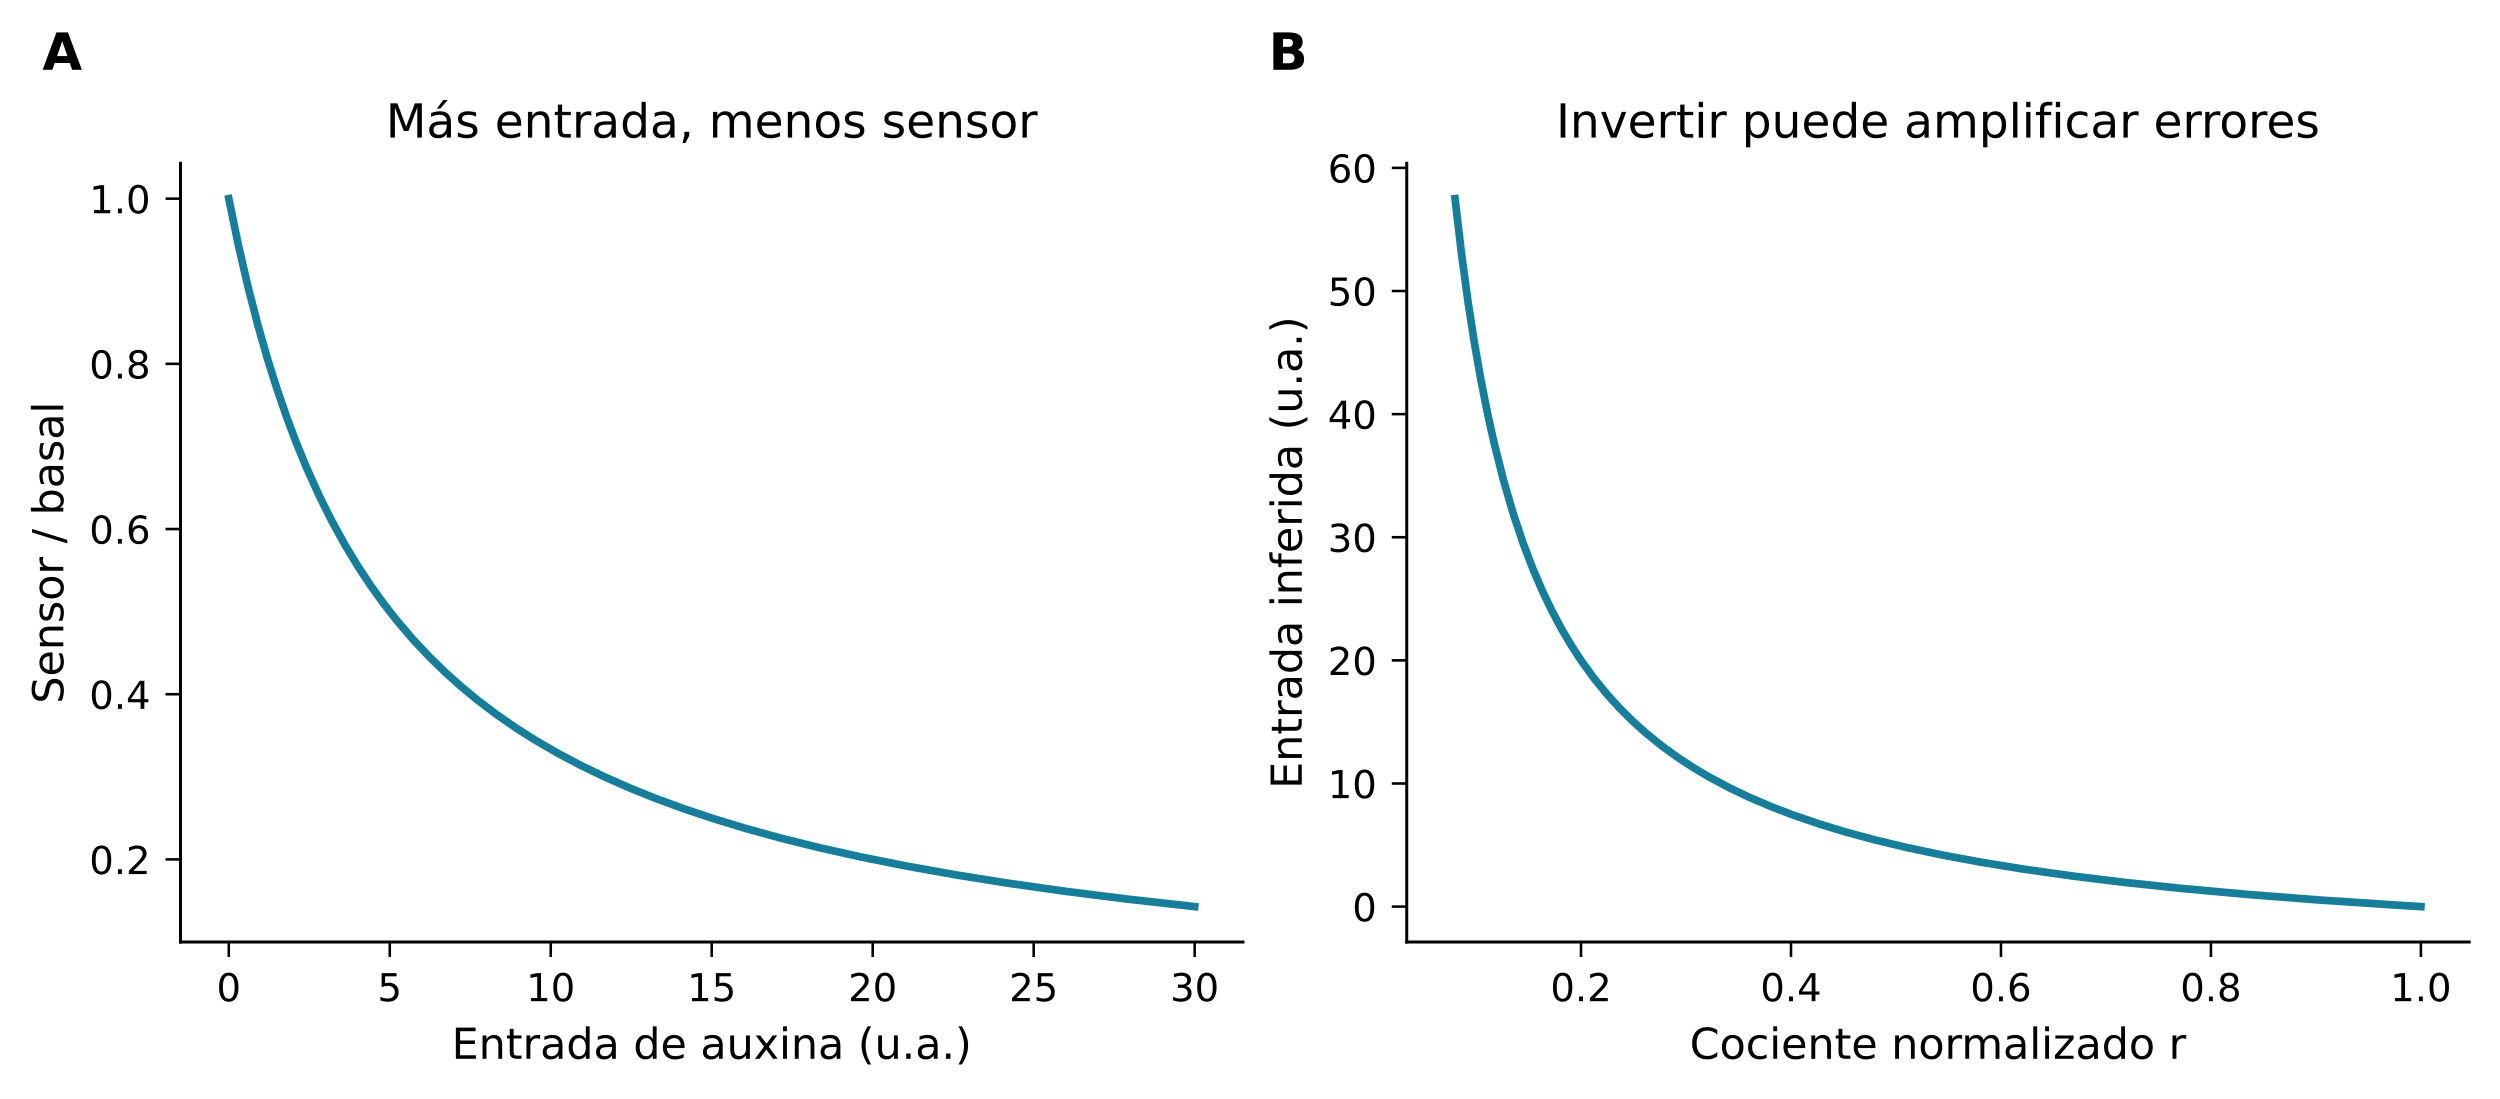
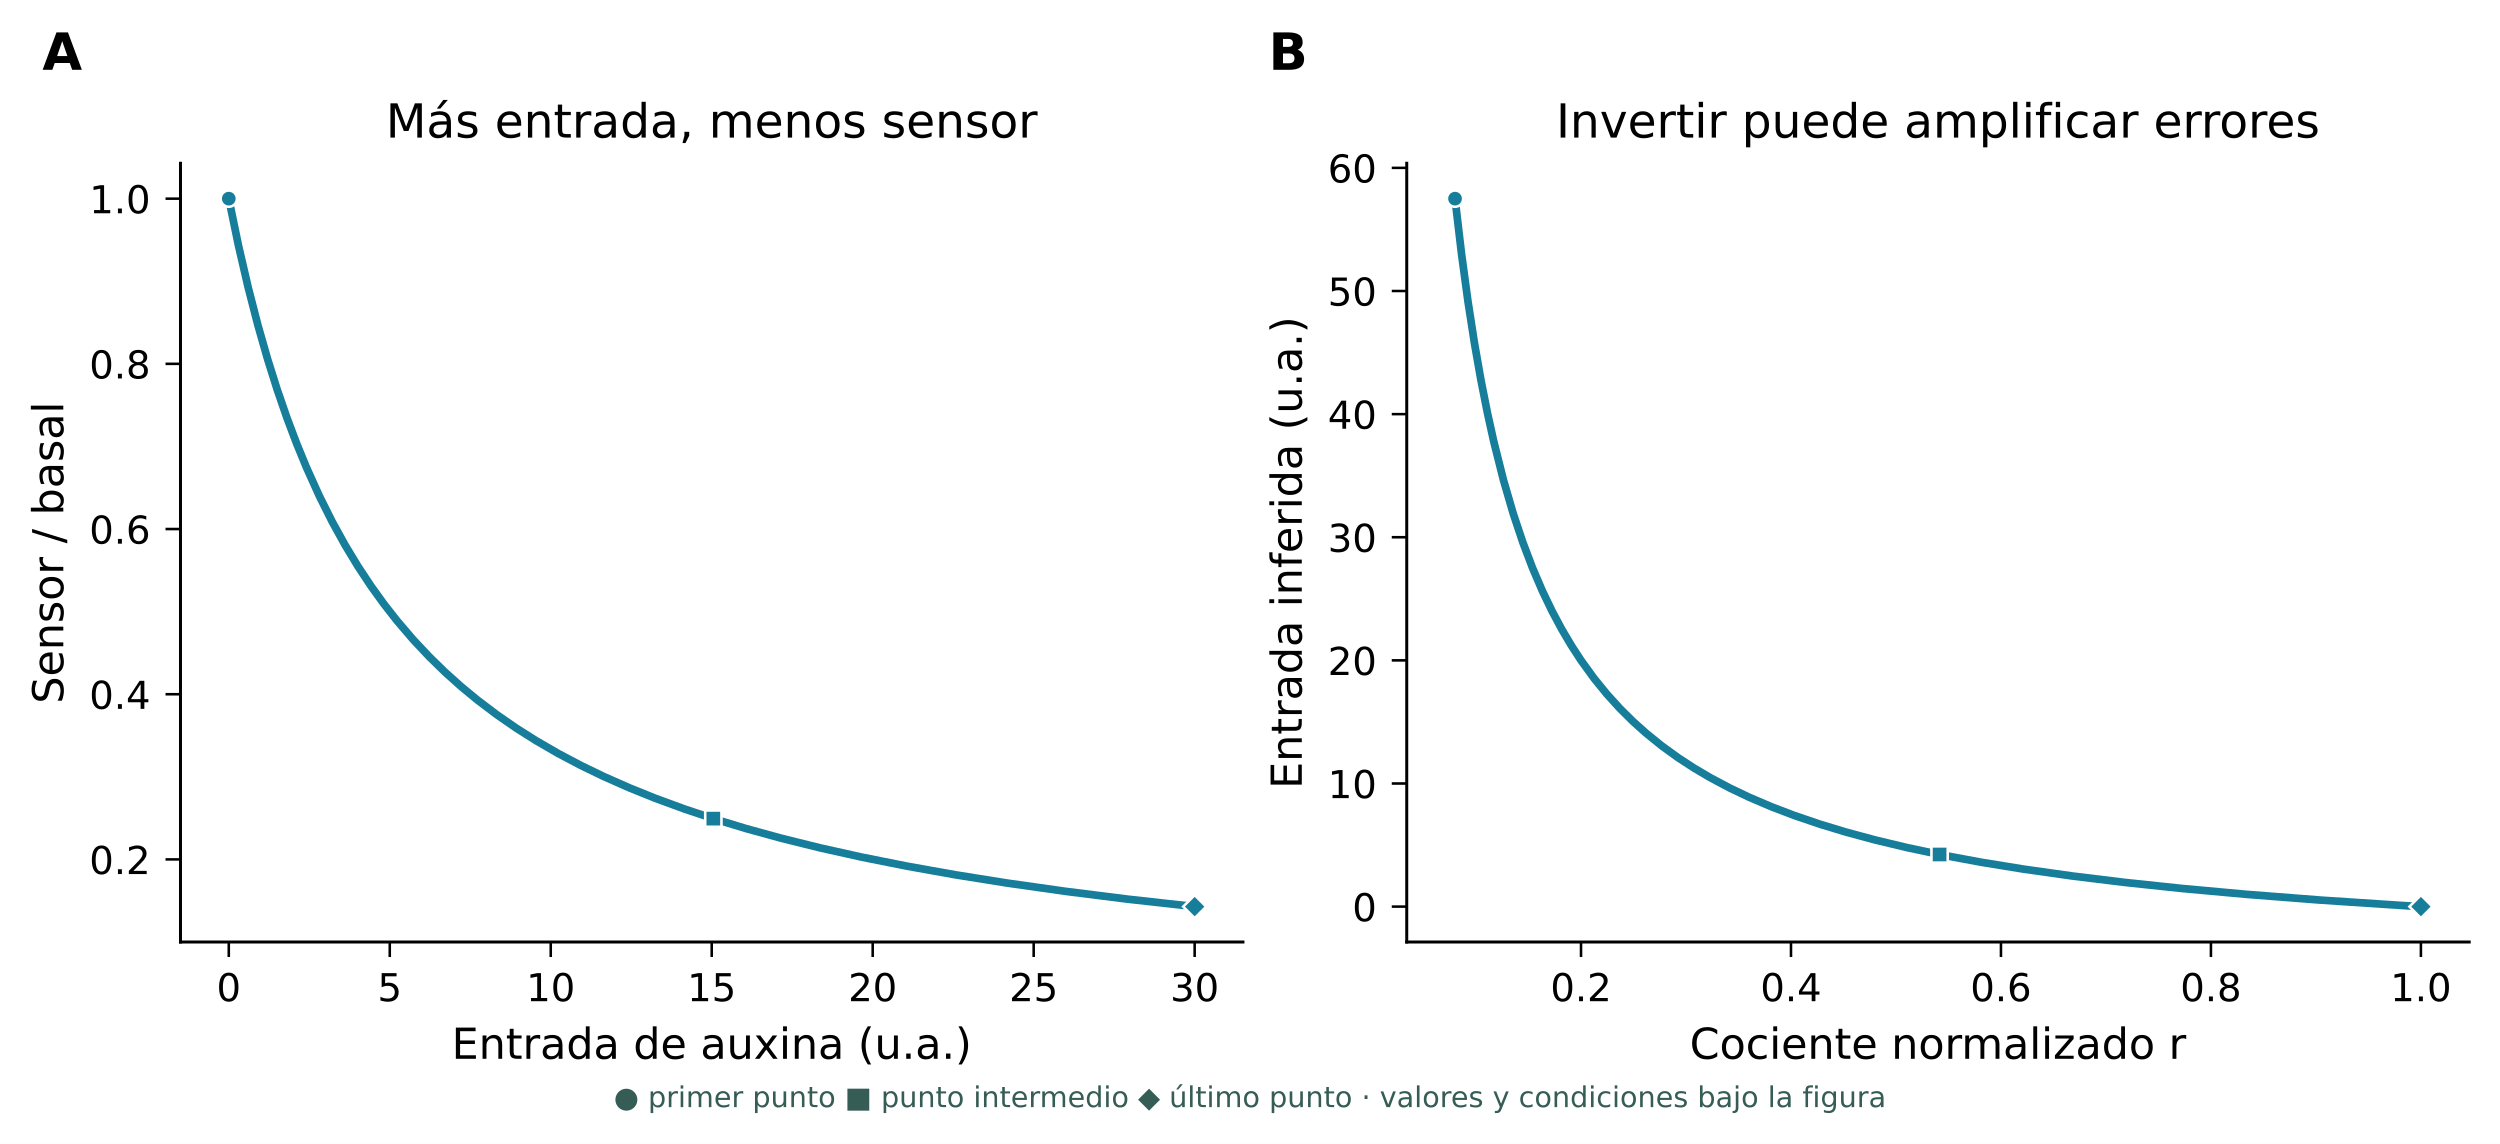
- <svg xmlns="http://www.w3.org/2000/svg" xmlns:xlink="http://www.w3.org/1999/xlink" width="584.4pt" height="256.793pt" viewBox="0 0 584.4 256.793" version="1.1">
+ <svg xmlns="http://www.w3.org/2000/svg" xmlns:xlink="http://www.w3.org/1999/xlink" width="584.4pt" height="267.396pt" viewBox="0 0 584.4 267.396" version="1.1">
  <defs>
    <style type="text/css">*{stroke-linejoin: round; stroke-linecap: butt}</style>
  </defs>
  <g id="figure_1">
    <g id="patch_1">
-       <path d="M 0 256.793  L 584.4 256.793  L 584.4 0  L 0 0  z " style="fill: #ffffff" />
+       <path d="M 0 267.396 L 584.4 267.396 L 584.4 0 L 0 0 z " style="fill: #ffffff" />
    </g>
    <g id="axes_1">
      <g id="patch_2">
-         <path d="M 42.191 220.204  L 290.552 220.204  L 290.552 38.163  L 42.191 38.163  z " style="fill: #ffffff" />
+         <path d="M 42.191 220.204 L 290.552 220.204 L 290.552 38.163 L 42.191 38.163 z " style="fill: #ffffff" />
      </g>
      <g id="matplotlib.axis_1">
        <g id="xtick_1">
          <g id="line2d_1">
            <defs>
-               <path id="m3ffccf273d" d="M 0 0  L 0 3.5  " style="stroke: #000000; stroke-width: 0.6" />
+               <path id="m6372359a2f" d="M 0 0 L 0 3.5 " style="stroke: #000000; stroke-width: 0.6" />
            </defs>
            <g>
-               <use xlink:href="#m3ffccf273d" x="53.48" y="220.204" style="stroke: #000000; stroke-width: 0.6" />
+               <use xlink:href="#m6372359a2f" x="53.48" y="220.204" style="stroke: #000000; stroke-width: 0.6" />
            </g>
          </g>
          <g id="text_1">
            <text style="font-size: 9px; font-family: 'DejaVu Sans'; text-anchor: middle" x="53.48" y="234.043" transform="rotate(-0 53.48007 234.0428)">0</text>
          </g>
        </g>
        <g id="xtick_2">
          <g id="line2d_2">
            <g>
-               <use xlink:href="#m3ffccf273d" x="91.11" y="220.204" style="stroke: #000000; stroke-width: 0.6" />
+               <use xlink:href="#m6372359a2f" x="91.11" y="220.204" style="stroke: #000000; stroke-width: 0.6" />
            </g>
          </g>
          <g id="text_2">
            <text style="font-size: 9px; font-family: 'DejaVu Sans'; text-anchor: middle" x="91.11" y="234.043" transform="rotate(-0 91.1105 234.0428)">5</text>
          </g>
        </g>
        <g id="xtick_3">
          <g id="line2d_3">
            <g>
-               <use xlink:href="#m3ffccf273d" x="128.741" y="220.204" style="stroke: #000000; stroke-width: 0.6" />
+               <use xlink:href="#m6372359a2f" x="128.741" y="220.204" style="stroke: #000000; stroke-width: 0.6" />
            </g>
          </g>
          <g id="text_3">
            <text style="font-size: 9px; font-family: 'DejaVu Sans'; text-anchor: middle" x="128.741" y="234.043" transform="rotate(-0 128.7409 234.0428)">10</text>
          </g>
        </g>
        <g id="xtick_4">
          <g id="line2d_4">
            <g>
-               <use xlink:href="#m3ffccf273d" x="166.371" y="220.204" style="stroke: #000000; stroke-width: 0.6" />
+               <use xlink:href="#m6372359a2f" x="166.371" y="220.204" style="stroke: #000000; stroke-width: 0.6" />
            </g>
          </g>
          <g id="text_4">
            <text style="font-size: 9px; font-family: 'DejaVu Sans'; text-anchor: middle" x="166.371" y="234.043" transform="rotate(-0 166.3714 234.0428)">15</text>
          </g>
        </g>
        <g id="xtick_5">
          <g id="line2d_5">
            <g>
-               <use xlink:href="#m3ffccf273d" x="204.002" y="220.204" style="stroke: #000000; stroke-width: 0.6" />
+               <use xlink:href="#m6372359a2f" x="204.002" y="220.204" style="stroke: #000000; stroke-width: 0.6" />
            </g>
          </g>
          <g id="text_5">
            <text style="font-size: 9px; font-family: 'DejaVu Sans'; text-anchor: middle" x="204.002" y="234.043" transform="rotate(-0 204.0018 234.0428)">20</text>
          </g>
        </g>
        <g id="xtick_6">
          <g id="line2d_6">
            <g>
-               <use xlink:href="#m3ffccf273d" x="241.632" y="220.204" style="stroke: #000000; stroke-width: 0.6" />
+               <use xlink:href="#m6372359a2f" x="241.632" y="220.204" style="stroke: #000000; stroke-width: 0.6" />
            </g>
          </g>
          <g id="text_6">
            <text style="font-size: 9px; font-family: 'DejaVu Sans'; text-anchor: middle" x="241.632" y="234.043" transform="rotate(-0 241.6322 234.0428)">25</text>
          </g>
        </g>
        <g id="xtick_7">
          <g id="line2d_7">
            <g>
-               <use xlink:href="#m3ffccf273d" x="279.263" y="220.204" style="stroke: #000000; stroke-width: 0.6" />
+               <use xlink:href="#m6372359a2f" x="279.263" y="220.204" style="stroke: #000000; stroke-width: 0.6" />
            </g>
          </g>
          <g id="text_7">
            <text style="font-size: 9px; font-family: 'DejaVu Sans'; text-anchor: middle" x="279.263" y="234.043" transform="rotate(-0 279.2627 234.0428)">30</text>
          </g>
        </g>
        <g id="text_8">
          <text style="font-size: 10px; font-family: 'DejaVu Sans'; text-anchor: middle" x="166.371" y="247.513" transform="rotate(-0 166.3714 247.5129)">Entrada de auxina (u.a.)</text>
        </g>
      </g>
      <g id="matplotlib.axis_2">
        <g id="ytick_1">
          <g id="line2d_8">
            <defs>
-               <path id="mc59667974a" d="M 0 0  L -3.5 0  " style="stroke: #000000; stroke-width: 0.6" />
+               <path id="mc6fd278f53" d="M 0 0 L -3.5 0 " style="stroke: #000000; stroke-width: 0.6" />
            </defs>
            <g>
-               <use xlink:href="#mc59667974a" x="42.191" y="200.897" style="stroke: #000000; stroke-width: 0.6" />
+               <use xlink:href="#mc6fd278f53" x="42.191" y="200.897" style="stroke: #000000; stroke-width: 0.6" />
            </g>
          </g>
          <g id="text_9">
            <text style="font-size: 9px; font-family: 'DejaVu Sans'; text-anchor: end" x="35.191" y="204.316" transform="rotate(-0 35.19094 204.3161)">0.2</text>
          </g>
        </g>
        <g id="ytick_2">
          <g id="line2d_9">
            <g>
-               <use xlink:href="#mc59667974a" x="42.191" y="162.282" style="stroke: #000000; stroke-width: 0.6" />
+               <use xlink:href="#mc6fd278f53" x="42.191" y="162.282" style="stroke: #000000; stroke-width: 0.6" />
            </g>
          </g>
          <g id="text_10">
            <text style="font-size: 9px; font-family: 'DejaVu Sans'; text-anchor: end" x="35.191" y="165.701" transform="rotate(-0 35.19094 165.7013)">0.4</text>
          </g>
        </g>
        <g id="ytick_3">
          <g id="line2d_10">
            <g>
-               <use xlink:href="#mc59667974a" x="42.191" y="123.667" style="stroke: #000000; stroke-width: 0.6" />
+               <use xlink:href="#mc6fd278f53" x="42.191" y="123.667" style="stroke: #000000; stroke-width: 0.6" />
            </g>
          </g>
          <g id="text_11">
            <text style="font-size: 9px; font-family: 'DejaVu Sans'; text-anchor: end" x="35.191" y="127.087" transform="rotate(-0 35.19094 127.0865)">0.6</text>
          </g>
        </g>
        <g id="ytick_4">
          <g id="line2d_11">
            <g>
-               <use xlink:href="#mc59667974a" x="42.191" y="85.052" style="stroke: #000000; stroke-width: 0.6" />
+               <use xlink:href="#mc6fd278f53" x="42.191" y="85.052" style="stroke: #000000; stroke-width: 0.6" />
            </g>
          </g>
          <g id="text_12">
            <text style="font-size: 9px; font-family: 'DejaVu Sans'; text-anchor: end" x="35.191" y="88.472" transform="rotate(-0 35.19094 88.47173)">0.8</text>
          </g>
        </g>
        <g id="ytick_5">
          <g id="line2d_12">
            <g>
-               <use xlink:href="#mc59667974a" x="42.191" y="46.438" style="stroke: #000000; stroke-width: 0.6" />
+               <use xlink:href="#mc6fd278f53" x="42.191" y="46.438" style="stroke: #000000; stroke-width: 0.6" />
            </g>
          </g>
          <g id="text_13">
            <text style="font-size: 9px; font-family: 'DejaVu Sans'; text-anchor: end" x="35.191" y="49.857" transform="rotate(-0 35.19094 49.85695)">1.0</text>
          </g>
        </g>
        <g id="text_14">
          <text style="font-size: 10px; font-family: 'DejaVu Sans'; text-anchor: middle" x="14.798" y="129.184" transform="rotate(-90 14.79844 129.1836)">Sensor / basal</text>
        </g>
      </g>
      <g id="line2d_13">
-         <path d="M 53.48 46.438  L 55.745 57.401  L 58.011 67.186  L 60.276 75.973  L 62.542 83.908  L 64.807 91.108  L 67.072 97.671  L 69.338 103.678  L 71.603 109.198  L 74.624 115.895  L 77.644 121.937  L 80.665 127.416  L 83.685 132.407  L 86.706 136.973  L 89.726 141.166  L 92.747 145.029  L 96.522 149.451  L 100.298 153.477  L 104.073 157.159  L 107.849 160.539  L 111.625 163.652  L 116.156 167.079  L 120.686 170.209  L 125.217 173.08  L 130.503 176.143  L 135.789 178.935  L 141.075 181.492  L 147.116 184.162  L 153.157 186.598  L 159.953 189.093  L 166.749 191.364  L 174.3 193.658  L 182.607 195.942  L 191.668 198.188  L 201.485 200.373  L 212.056 202.482  L 223.383 204.503  L 235.465 206.429  L 249.058 208.357  L 263.405 210.163  L 279.263 211.93  L 279.263 211.93  " clip-path="url(#pe7e0b289c9)" style="fill: none; stroke: #167d9a; stroke-width: 1.8; stroke-linecap: square" />
+         <path d="M 53.48 46.438 L 55.745 57.401 L 58.011 67.186 L 60.276 75.973 L 62.542 83.908 L 64.807 91.108 L 67.072 97.671 L 69.338 103.678 L 71.603 109.198 L 74.624 115.895 L 77.644 121.937 L 80.665 127.416 L 83.685 132.407 L 86.706 136.973 L 89.726 141.166 L 92.747 145.029 L 96.522 149.451 L 100.298 153.477 L 104.073 157.159 L 107.849 160.539 L 111.625 163.652 L 116.156 167.079 L 120.686 170.209 L 125.217 173.08 L 130.503 176.143 L 135.789 178.935 L 141.075 181.492 L 147.116 184.162 L 153.157 186.598 L 159.953 189.093 L 166.749 191.364 L 174.3 193.658 L 182.607 195.942 L 191.668 198.188 L 201.485 200.373 L 212.056 202.482 L 223.383 204.503 L 235.465 206.429 L 249.058 208.357 L 263.405 210.163 L 279.263 211.93 L 279.263 211.93 " clip-path="url(#p0fa91ff00c)" style="fill: none; stroke: #167d9a; stroke-width: 1.8; stroke-linecap: square" />
      </g>
      <g id="patch_3">
-         <path d="M 42.191 220.204  L 42.191 38.163  " style="fill: none; stroke: #000000; stroke-width: 0.7; stroke-linejoin: miter; stroke-linecap: square" />
+         <path d="M 42.191 220.204 L 42.191 38.163 " style="fill: none; stroke: #000000; stroke-width: 0.7; stroke-linejoin: miter; stroke-linecap: square" />
      </g>
      <g id="patch_4">
-         <path d="M 42.191 220.204  L 290.552 220.204  " style="fill: none; stroke: #000000; stroke-width: 0.7; stroke-linejoin: miter; stroke-linecap: square" />
+         <path d="M 42.191 220.204 L 290.552 220.204 " style="fill: none; stroke: #000000; stroke-width: 0.7; stroke-linejoin: miter; stroke-linecap: square" />
      </g>
      <g id="text_15">
        <text style="font-weight: 700; font-size: 12px; font-family: 'DejaVu Sans'; text-anchor: start" x="9.904" y="16.318" transform="rotate(-0 9.904027 16.31812)">A</text>
      </g>
      <g id="text_16">
        <text style="font-size: 11px; font-family: 'DejaVu Sans'; text-anchor: middle" x="166.371" y="32.163" transform="rotate(-0 166.3714 32.16306)">Más entrada, menos sensor</text>
+       </g>
+       <g id="line2d_14">
+         <defs>
+           <path id="mf5a165ea27" d="M 0 1.9 C 0.504 1.9 0.987 1.7 1.344 1.344 C 1.7 0.987 1.9 0.504 1.9 0 C 1.9 -0.504 1.7 -0.987 1.344 -1.344 C 0.987 -1.7 0.504 -1.9 0 -1.9 C -0.504 -1.9 -0.987 -1.7 -1.344 -1.344 C -1.7 -0.987 -1.9 -0.504 -1.9 0 C -1.9 0.504 -1.7 0.987 -1.344 1.344 C -0.987 1.7 -0.504 1.9 0 1.9 z " style="stroke: #ffffff; stroke-width: 0.6" />
+         </defs>
+         <g clip-path="url(#p0fa91ff00c)">
+           <use xlink:href="#mf5a165ea27" x="53.48" y="46.438" style="fill: #167d9a; stroke: #ffffff; stroke-width: 0.6" />
+         </g>
+       </g>
+       <g id="line2d_15">
+         <defs>
+           <path id="m7af6b73c2e" d="M -1.9 1.9 L 1.9 1.9 L 1.9 -1.9 L -1.9 -1.9 z " style="stroke: #ffffff; stroke-width: 0.6; stroke-linejoin: miter" />
+         </defs>
+         <g clip-path="url(#p0fa91ff00c)">
+           <use xlink:href="#m7af6b73c2e" x="166.749" y="191.364" style="fill: #167d9a; stroke: #ffffff; stroke-width: 0.6; stroke-linejoin: miter" />
+         </g>
+       </g>
+       <g id="line2d_16">
+         <defs>
+           <path id="m04cf1e8caa" d="M 0 2.687 L 2.687 0 L 0 -2.687 L -2.687 0 z " style="stroke: #ffffff; stroke-width: 0.6; stroke-linejoin: miter" />
+         </defs>
+         <g clip-path="url(#p0fa91ff00c)">
+           <use xlink:href="#m04cf1e8caa" x="279.263" y="211.93" style="fill: #167d9a; stroke: #ffffff; stroke-width: 0.6; stroke-linejoin: miter" />
+         </g>
      </g>
    </g>
    <g id="axes_2">
      <g id="patch_5">
-         <path d="M 328.839 220.204  L 577.2 220.204  L 577.2 38.163  L 328.839 38.163  z " style="fill: #ffffff" />
+         <path d="M 328.839 220.204 L 577.2 220.204 L 577.2 38.163 L 328.839 38.163 z " style="fill: #ffffff" />
      </g>
      <g id="matplotlib.axis_3">
        <g id="xtick_8">
-           <g id="line2d_14">
-             <g>
-               <use xlink:href="#m3ffccf273d" x="369.578" y="220.204" style="stroke: #000000; stroke-width: 0.6" />
+           <g id="line2d_17">
+             <g>
+               <use xlink:href="#m6372359a2f" x="369.578" y="220.204" style="stroke: #000000; stroke-width: 0.6" />
            </g>
          </g>
          <g id="text_17">
            <text style="font-size: 9px; font-family: 'DejaVu Sans'; text-anchor: middle" x="369.578" y="234.043" transform="rotate(-0 369.5777 234.0428)">0.2</text>
          </g>
        </g>
        <g id="xtick_9">
-           <g id="line2d_15">
-             <g>
-               <use xlink:href="#m3ffccf273d" x="418.661" y="220.204" style="stroke: #000000; stroke-width: 0.6" />
+           <g id="line2d_18">
+             <g>
+               <use xlink:href="#m6372359a2f" x="418.661" y="220.204" style="stroke: #000000; stroke-width: 0.6" />
            </g>
          </g>
          <g id="text_18">
            <text style="font-size: 9px; font-family: 'DejaVu Sans'; text-anchor: middle" x="418.661" y="234.043" transform="rotate(-0 418.6609 234.0428)">0.4</text>
          </g>
        </g>
        <g id="xtick_10">
-           <g id="line2d_16">
-             <g>
-               <use xlink:href="#m3ffccf273d" x="467.744" y="220.204" style="stroke: #000000; stroke-width: 0.6" />
+           <g id="line2d_19">
+             <g>
+               <use xlink:href="#m6372359a2f" x="467.744" y="220.204" style="stroke: #000000; stroke-width: 0.6" />
            </g>
          </g>
          <g id="text_19">
            <text style="font-size: 9px; font-family: 'DejaVu Sans'; text-anchor: middle" x="467.744" y="234.043" transform="rotate(-0 467.744 234.0428)">0.6</text>
          </g>
        </g>
        <g id="xtick_11">
-           <g id="line2d_17">
-             <g>
-               <use xlink:href="#m3ffccf273d" x="516.827" y="220.204" style="stroke: #000000; stroke-width: 0.6" />
+           <g id="line2d_20">
+             <g>
+               <use xlink:href="#m6372359a2f" x="516.827" y="220.204" style="stroke: #000000; stroke-width: 0.6" />
            </g>
          </g>
          <g id="text_20">
            <text style="font-size: 9px; font-family: 'DejaVu Sans'; text-anchor: middle" x="516.827" y="234.043" transform="rotate(-0 516.8272 234.0428)">0.8</text>
          </g>
        </g>
        <g id="xtick_12">
-           <g id="line2d_18">
-             <g>
-               <use xlink:href="#m3ffccf273d" x="565.91" y="220.204" style="stroke: #000000; stroke-width: 0.6" />
+           <g id="line2d_21">
+             <g>
+               <use xlink:href="#m6372359a2f" x="565.91" y="220.204" style="stroke: #000000; stroke-width: 0.6" />
            </g>
          </g>
          <g id="text_21">
            <text style="font-size: 9px; font-family: 'DejaVu Sans'; text-anchor: middle" x="565.91" y="234.043" transform="rotate(-0 565.9104 234.0428)">1.0</text>
          </g>
        </g>
        <g id="text_22">
          <text style="font-size: 10px; font-family: 'DejaVu Sans'; text-anchor: middle" x="453.019" y="247.513" transform="rotate(-0 453.0191 247.5129)">Cociente normalizado r</text>
        </g>
      </g>
      <g id="matplotlib.axis_4">
        <g id="ytick_6">
-           <g id="line2d_19">
-             <g>
-               <use xlink:href="#mc59667974a" x="328.839" y="211.93" style="stroke: #000000; stroke-width: 0.6" />
+           <g id="line2d_22">
+             <g>
+               <use xlink:href="#mc6fd278f53" x="328.839" y="211.93" style="stroke: #000000; stroke-width: 0.6" />
            </g>
          </g>
          <g id="text_23">
            <text style="font-size: 9px; font-family: 'DejaVu Sans'; text-anchor: end" x="321.839" y="215.349" transform="rotate(-0 321.8387 215.3489)">0</text>
          </g>
        </g>
        <g id="ytick_7">
-           <g id="line2d_20">
-             <g>
-               <use xlink:href="#mc59667974a" x="328.839" y="183.148" style="stroke: #000000; stroke-width: 0.6" />
+           <g id="line2d_23">
+             <g>
+               <use xlink:href="#mc6fd278f53" x="328.839" y="183.148" style="stroke: #000000; stroke-width: 0.6" />
            </g>
          </g>
          <g id="text_24">
            <text style="font-size: 9px; font-family: 'DejaVu Sans'; text-anchor: end" x="321.839" y="186.568" transform="rotate(-0 321.8387 186.5677)">10</text>
          </g>
        </g>
        <g id="ytick_8">
-           <g id="line2d_21">
-             <g>
-               <use xlink:href="#mc59667974a" x="328.839" y="154.367" style="stroke: #000000; stroke-width: 0.6" />
+           <g id="line2d_24">
+             <g>
+               <use xlink:href="#mc6fd278f53" x="328.839" y="154.367" style="stroke: #000000; stroke-width: 0.6" />
            </g>
          </g>
          <g id="text_25">
            <text style="font-size: 9px; font-family: 'DejaVu Sans'; text-anchor: end" x="321.839" y="157.786" transform="rotate(-0 321.8387 157.7865)">20</text>
          </g>
        </g>
        <g id="ytick_9">
-           <g id="line2d_22">
-             <g>
-               <use xlink:href="#mc59667974a" x="328.839" y="125.586" style="stroke: #000000; stroke-width: 0.6" />
+           <g id="line2d_25">
+             <g>
+               <use xlink:href="#mc6fd278f53" x="328.839" y="125.586" style="stroke: #000000; stroke-width: 0.6" />
            </g>
          </g>
          <g id="text_26">
            <text style="font-size: 9px; font-family: 'DejaVu Sans'; text-anchor: end" x="321.839" y="129.005" transform="rotate(-0 321.8387 129.0053)">30</text>
          </g>
        </g>
        <g id="ytick_10">
-           <g id="line2d_23">
-             <g>
-               <use xlink:href="#mc59667974a" x="328.839" y="96.805" style="stroke: #000000; stroke-width: 0.6" />
+           <g id="line2d_26">
+             <g>
+               <use xlink:href="#mc6fd278f53" x="328.839" y="96.805" style="stroke: #000000; stroke-width: 0.6" />
            </g>
          </g>
          <g id="text_27">
            <text style="font-size: 9px; font-family: 'DejaVu Sans'; text-anchor: end" x="321.839" y="100.224" transform="rotate(-0 321.8387 100.2241)">40</text>
          </g>
        </g>
        <g id="ytick_11">
-           <g id="line2d_24">
-             <g>
-               <use xlink:href="#mc59667974a" x="328.839" y="68.024" style="stroke: #000000; stroke-width: 0.6" />
+           <g id="line2d_27">
+             <g>
+               <use xlink:href="#mc6fd278f53" x="328.839" y="68.024" style="stroke: #000000; stroke-width: 0.6" />
            </g>
          </g>
          <g id="text_28">
            <text style="font-size: 9px; font-family: 'DejaVu Sans'; text-anchor: end" x="321.839" y="71.443" transform="rotate(-0 321.8387 71.44285)">50</text>
          </g>
        </g>
        <g id="ytick_12">
-           <g id="line2d_25">
-             <g>
-               <use xlink:href="#mc59667974a" x="328.839" y="39.242" style="stroke: #000000; stroke-width: 0.6" />
+           <g id="line2d_28">
+             <g>
+               <use xlink:href="#mc6fd278f53" x="328.839" y="39.242" style="stroke: #000000; stroke-width: 0.6" />
            </g>
          </g>
          <g id="text_29">
            <text style="font-size: 9px; font-family: 'DejaVu Sans'; text-anchor: end" x="321.839" y="42.662" transform="rotate(-0 321.8387 42.66165)">60</text>
          </g>
        </g>
        <g id="text_30">
          <text style="font-size: 10px; font-family: 'DejaVu Sans'; text-anchor: middle" x="304.306" y="129.184" transform="rotate(-90 304.3065 129.1836)">Entrada inferida (u.a.)</text>
        </g>
      </g>
-       <g id="line2d_26">
-         <path d="M 340.128 46.438  L 341.638 59.286  L 343.148 70.422  L 344.659 80.166  L 346.169 88.763  L 347.679 96.405  L 349.189 103.243  L 351.455 112.248  L 353.72 120.026  L 355.985 126.811  L 358.251 132.781  L 360.516 138.076  L 362.782 142.803  L 365.047 147.05  L 367.312 150.886  L 369.578 154.367  L 372.598 158.538  L 375.619 162.252  L 378.639 165.581  L 381.66 168.58  L 384.68 171.297  L 388.456 174.354  L 392.231 177.089  L 396.007 179.551  L 399.783 181.778  L 404.313 184.186  L 408.844 186.346  L 414.13 188.603  L 419.416 190.618  L 425.457 192.673  L 431.498 194.504  L 438.294 196.34  L 445.845 198.146  L 454.152 199.897  L 463.213 201.574  L 473.03 203.167  L 484.357 204.767  L 496.439 206.247  L 510.031 207.687  L 525.134 209.062  L 542.501 210.412  L 562.135 211.705  L 565.91 211.93  L 565.91 211.93  " clip-path="url(#pbc004eddca)" style="fill: none; stroke: #167d9a; stroke-width: 1.8; stroke-linecap: square" />
+       <g id="line2d_29">
+         <path d="M 340.128 46.438 L 341.638 59.286 L 343.148 70.422 L 344.659 80.166 L 346.169 88.763 L 347.679 96.405 L 349.189 103.243 L 351.455 112.248 L 353.72 120.026 L 355.985 126.811 L 358.251 132.781 L 360.516 138.076 L 362.782 142.803 L 365.047 147.05 L 367.312 150.886 L 369.578 154.367 L 372.598 158.538 L 375.619 162.252 L 378.639 165.581 L 381.66 168.58 L 384.68 171.297 L 388.456 174.354 L 392.231 177.089 L 396.007 179.551 L 399.783 181.778 L 404.313 184.186 L 408.844 186.346 L 414.13 188.603 L 419.416 190.618 L 425.457 192.673 L 431.498 194.504 L 438.294 196.34 L 445.845 198.146 L 454.152 199.897 L 463.213 201.574 L 473.03 203.167 L 484.357 204.767 L 496.439 206.247 L 510.031 207.687 L 525.134 209.062 L 542.501 210.412 L 562.135 211.705 L 565.91 211.93 L 565.91 211.93 " clip-path="url(#pb4fbccf944)" style="fill: none; stroke: #167d9a; stroke-width: 1.8; stroke-linecap: square" />
      </g>
      <g id="patch_6">
-         <path d="M 328.839 220.204  L 328.839 38.163  " style="fill: none; stroke: #000000; stroke-width: 0.7; stroke-linejoin: miter; stroke-linecap: square" />
+         <path d="M 328.839 220.204 L 328.839 38.163 " style="fill: none; stroke: #000000; stroke-width: 0.7; stroke-linejoin: miter; stroke-linecap: square" />
      </g>
      <g id="patch_7">
-         <path d="M 328.839 220.204  L 577.2 220.204  " style="fill: none; stroke: #000000; stroke-width: 0.7; stroke-linejoin: miter; stroke-linecap: square" />
+         <path d="M 328.839 220.204 L 577.2 220.204 " style="fill: none; stroke: #000000; stroke-width: 0.7; stroke-linejoin: miter; stroke-linecap: square" />
      </g>
      <g id="text_31">
        <text style="font-weight: 700; font-size: 12px; font-family: 'DejaVu Sans'; text-anchor: start" x="296.552" y="16.318" transform="rotate(-0 296.5518 16.31812)">B</text>
      </g>
      <g id="text_32">
        <text style="font-size: 11px; font-family: 'DejaVu Sans'; text-anchor: middle" x="453.019" y="32.163" transform="rotate(-0 453.0191 32.16306)">Invertir puede amplificar errores</text>
      </g>
+       <g id="line2d_30">
+         <g clip-path="url(#pb4fbccf944)">
+           <use xlink:href="#mf5a165ea27" x="340.128" y="46.438" style="fill: #167d9a; stroke: #ffffff; stroke-width: 0.6" />
+         </g>
+       </g>
+       <g id="line2d_31">
+         <g clip-path="url(#pb4fbccf944)">
+           <use xlink:href="#m7af6b73c2e" x="453.397" y="199.747" style="fill: #167d9a; stroke: #ffffff; stroke-width: 0.6; stroke-linejoin: miter" />
+         </g>
+       </g>
+       <g id="line2d_32">
+         <g clip-path="url(#pb4fbccf944)">
+           <use xlink:href="#m04cf1e8caa" x="565.91" y="211.93" style="fill: #167d9a; stroke: #ffffff; stroke-width: 0.6; stroke-linejoin: miter" />
+         </g>
+       </g>
+     </g>
+     <g id="text_33">
+       <text style="font-size: 6.7px; font-family: 'DejaVu Sans'; text-anchor: middle; fill: #355c55" x="292.2" y="258.803" transform="rotate(-0 292.1998 258.8028)">● primer punto   ■ punto intermedio   ◆ último punto · valores y condiciones bajo la figura</text>
    </g>
  </g>
  <defs>
-     <clipPath id="pe7e0b289c9">
+     <clipPath id="p0fa91ff00c">
      <rect x="42.191" y="38.163" width="248.361" height="182.041" />
    </clipPath>
-     <clipPath id="pbc004eddca">
+     <clipPath id="pb4fbccf944">
      <rect x="328.839" y="38.163" width="248.361" height="182.041" />
    </clipPath>
  </defs>
</svg>
